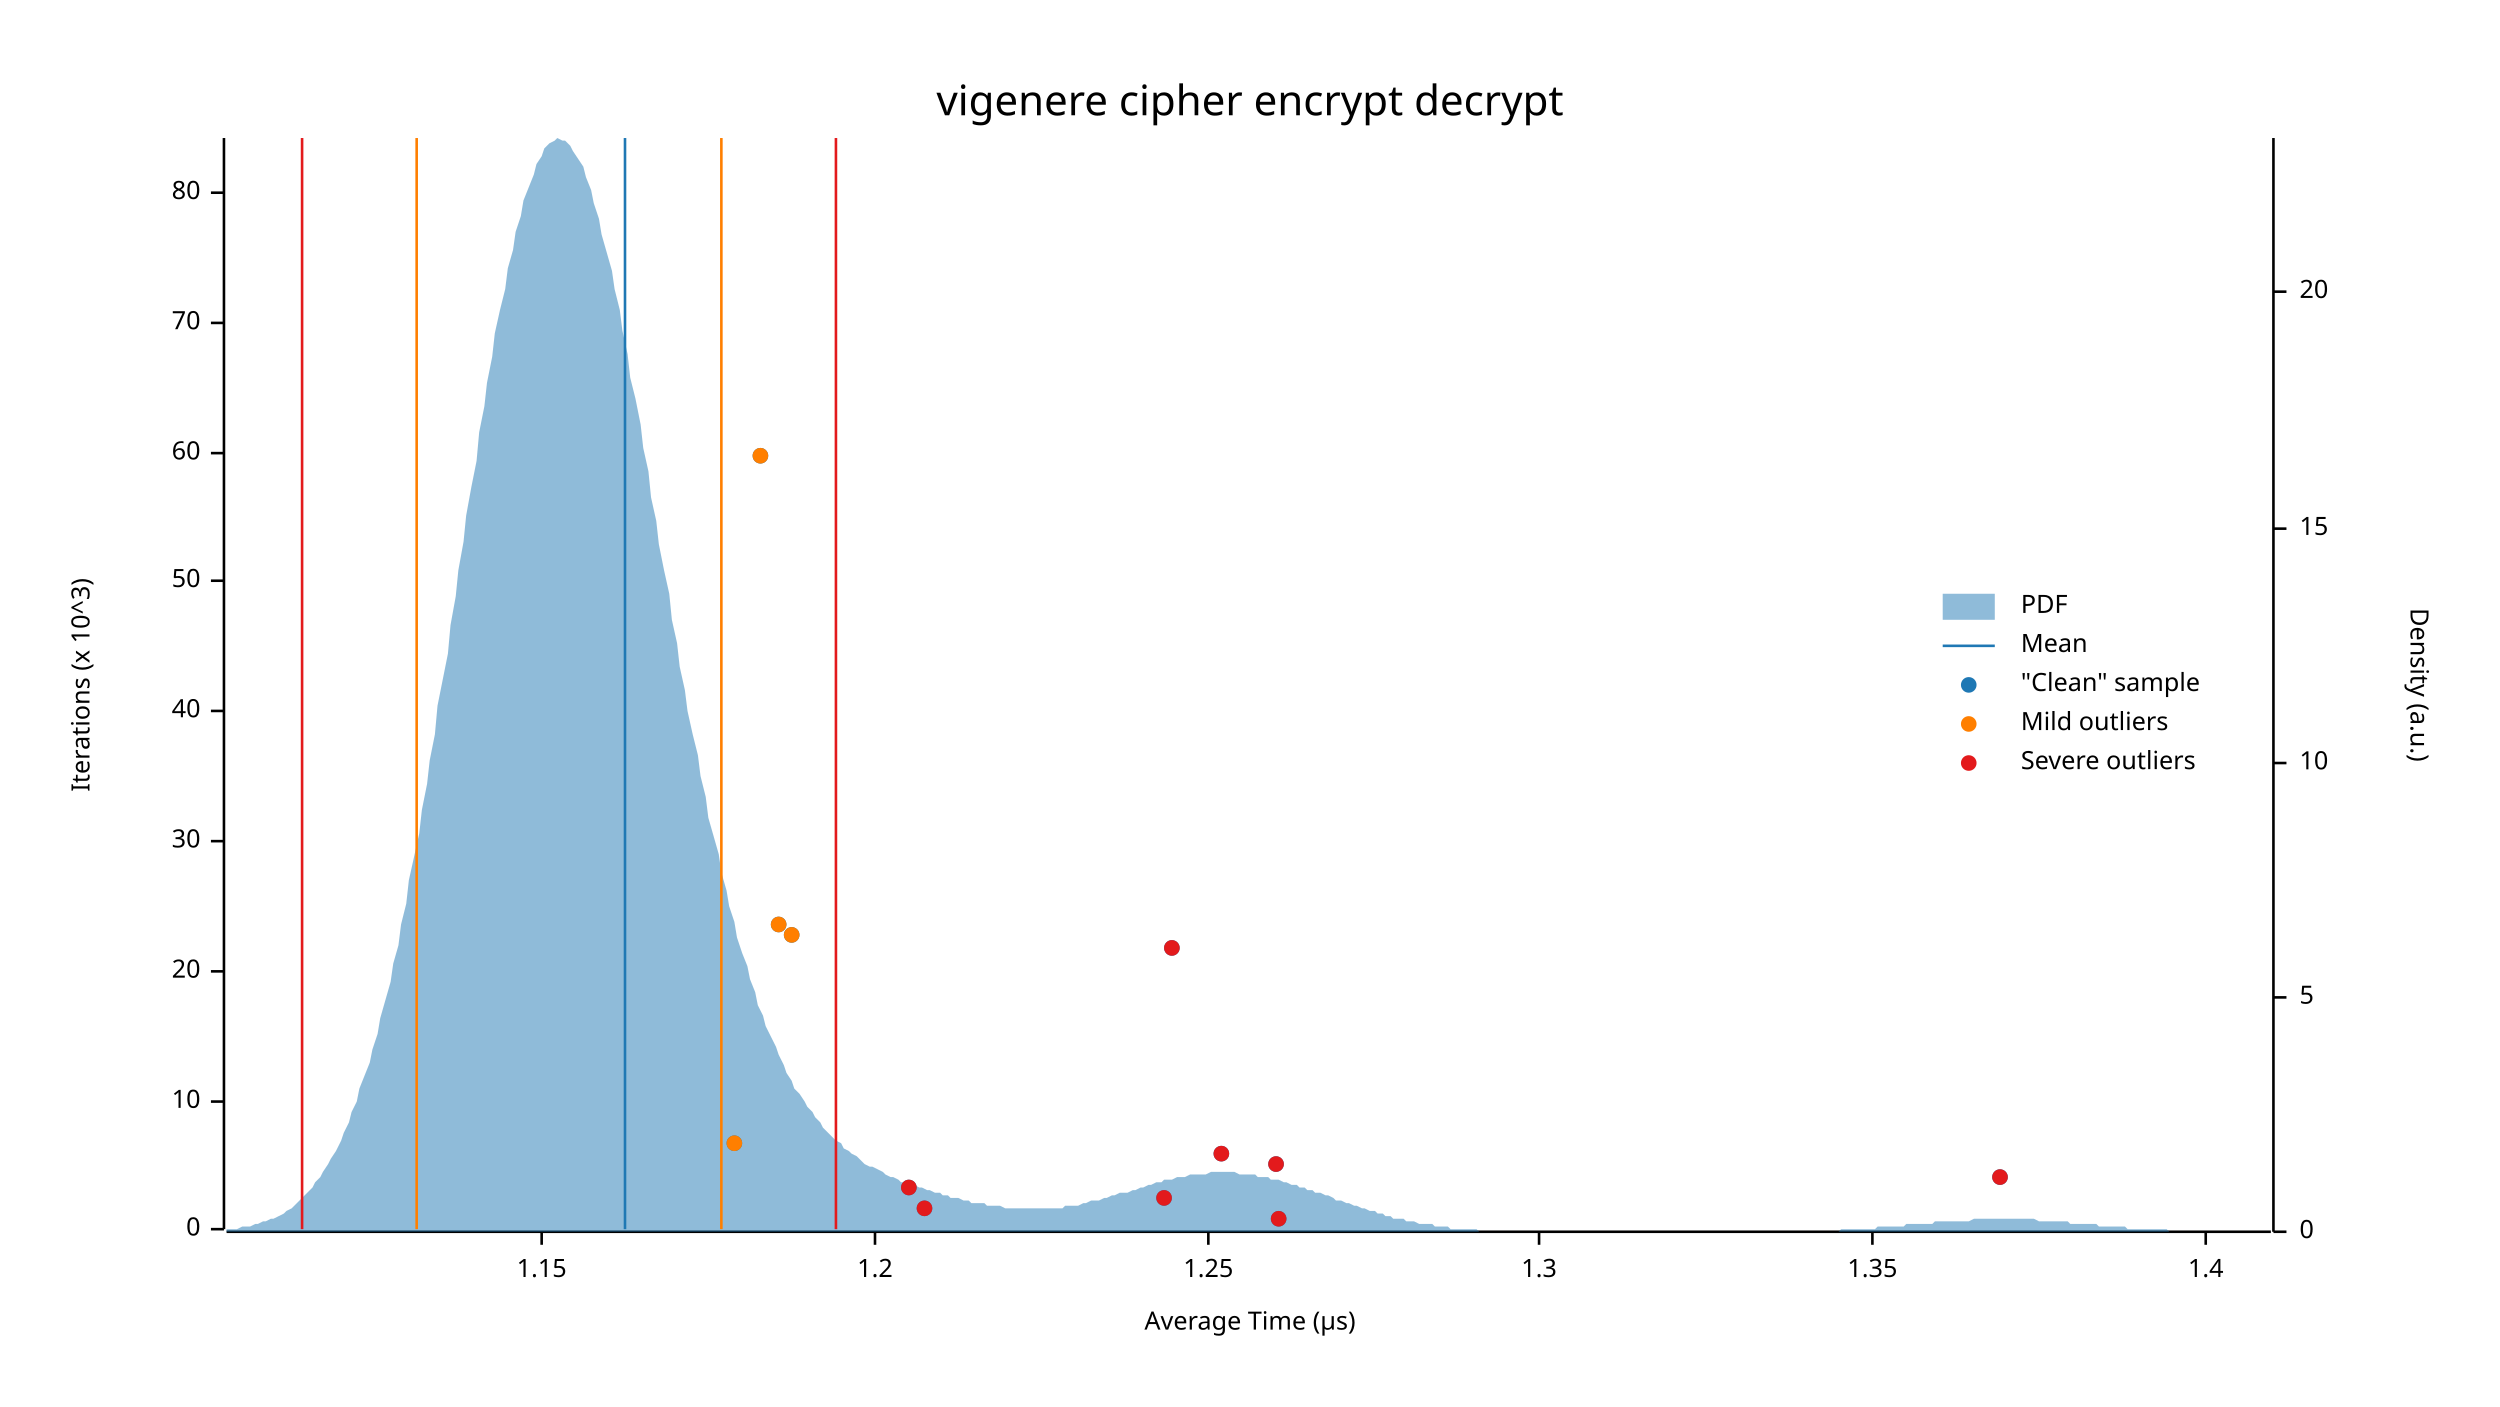
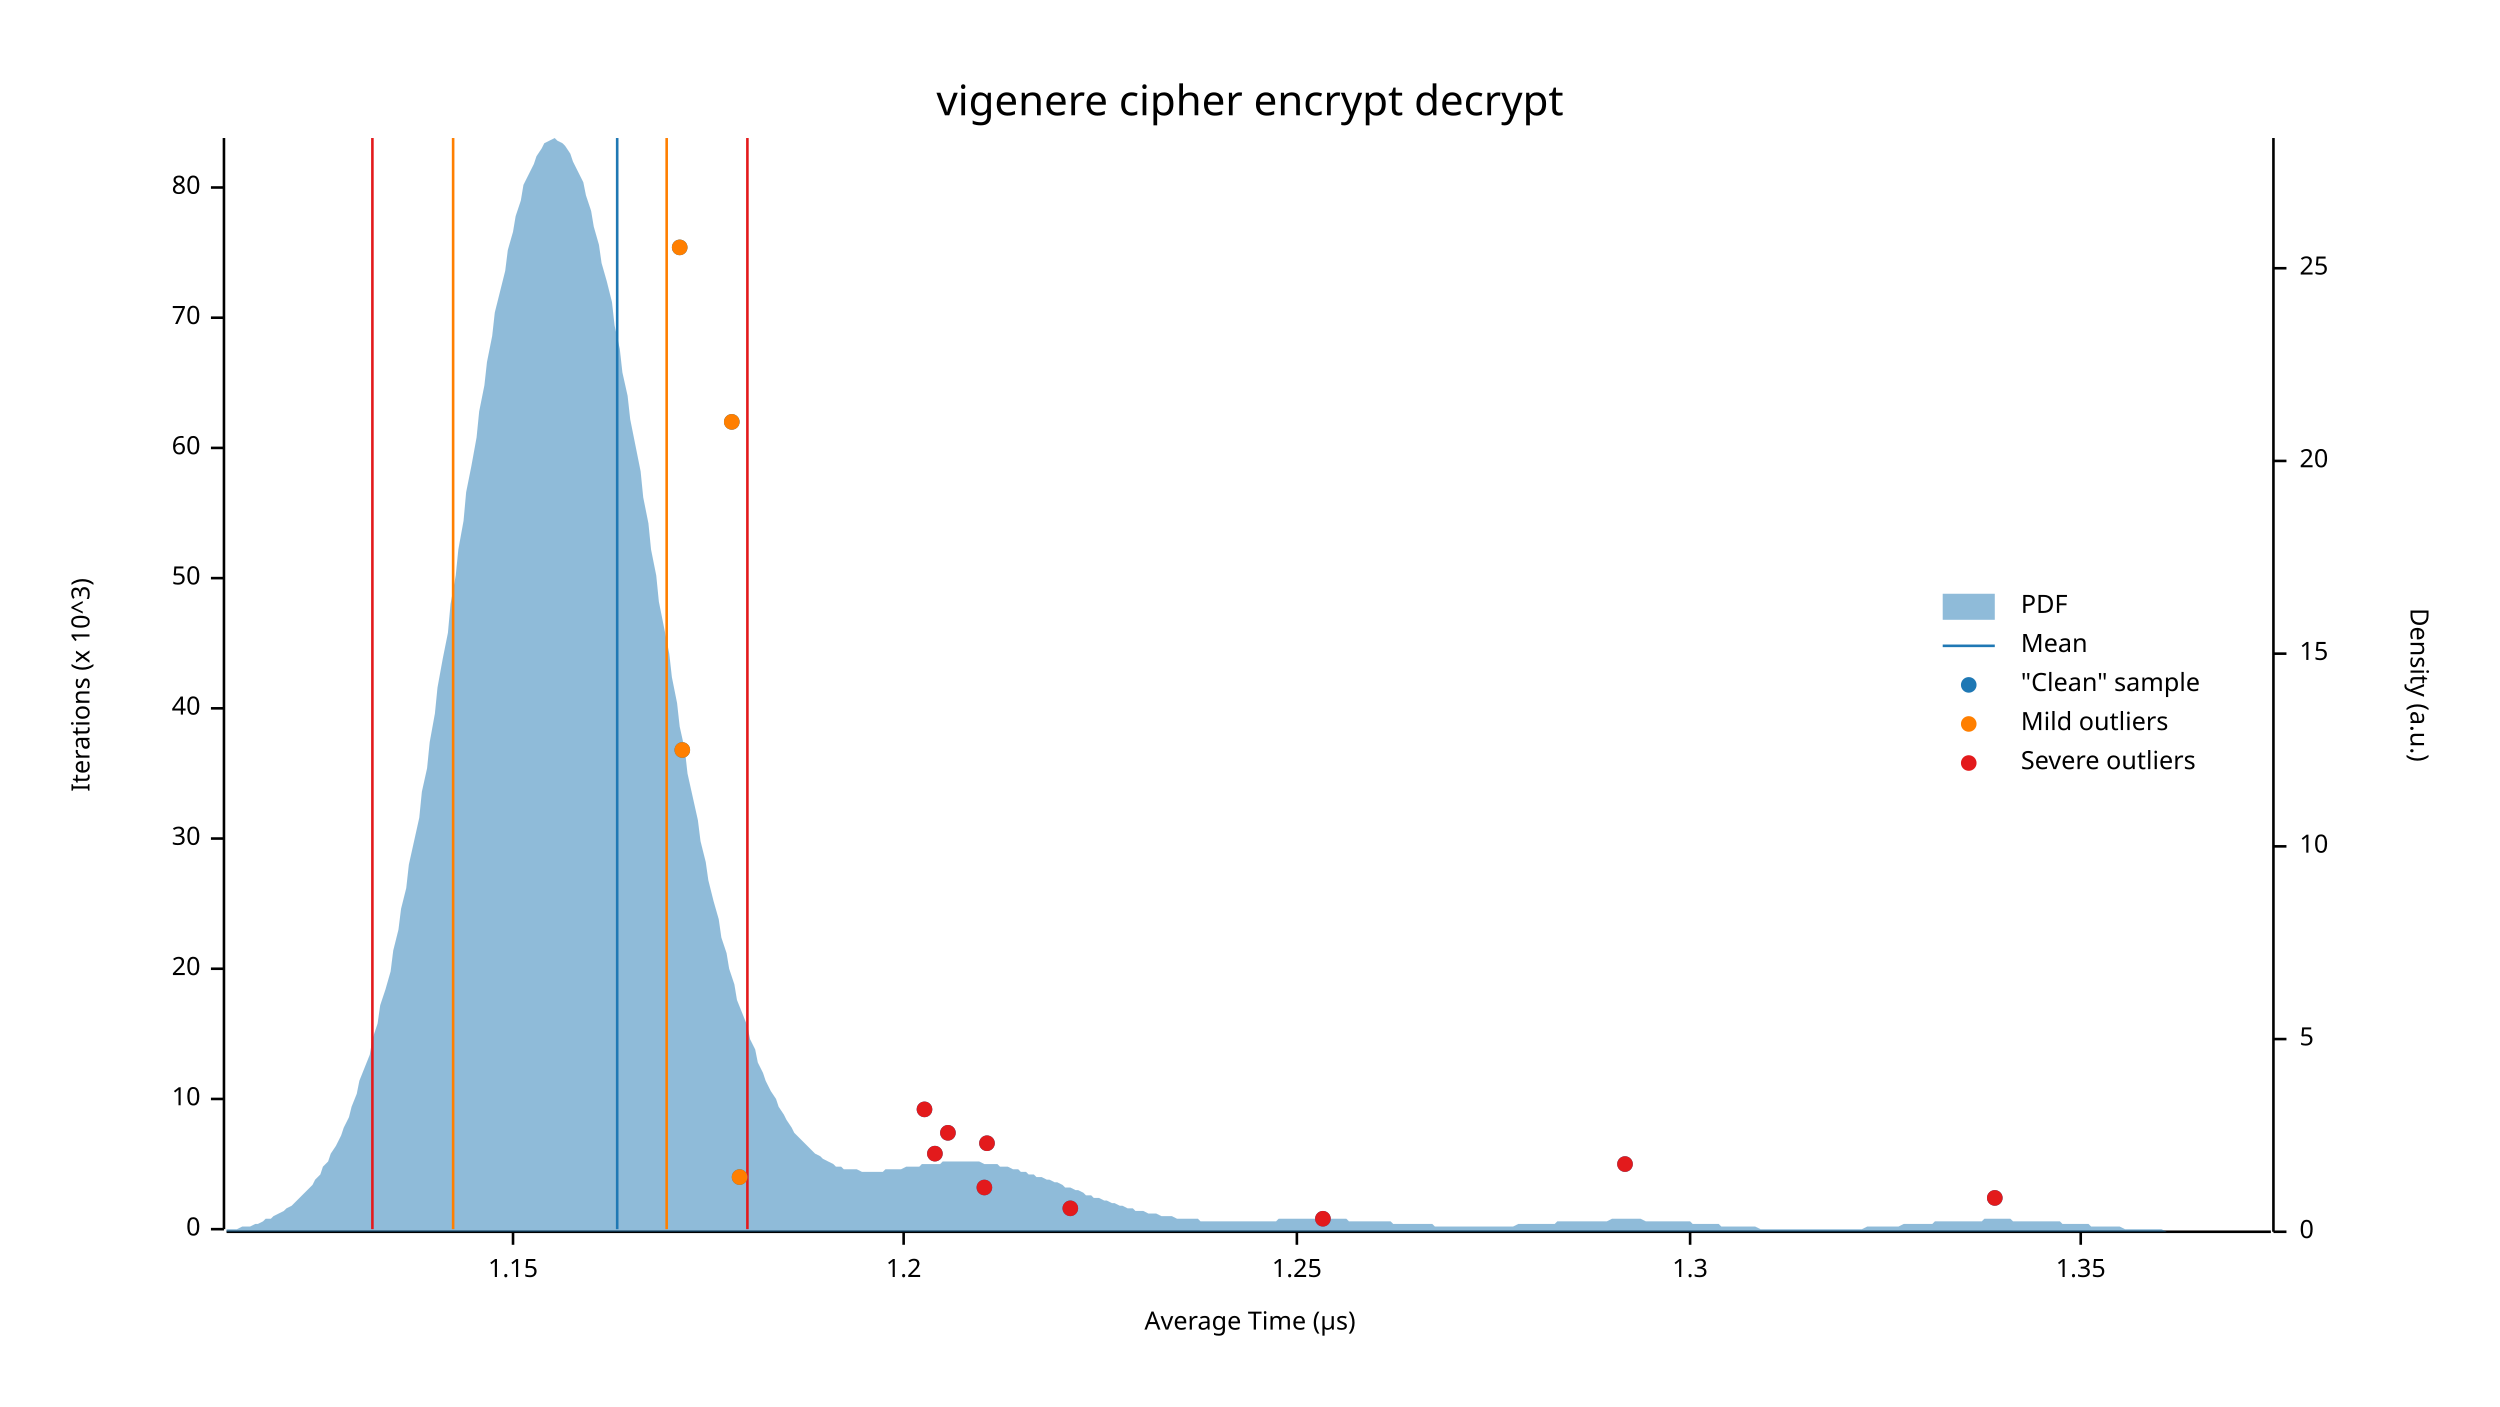
<svg xmlns="http://www.w3.org/2000/svg" width="960" height="540" viewBox="0 0 960 540">
  <text x="480" y="32" dy="0.76em" text-anchor="middle" font-family="sans-serif" font-size="16.129" opacity="1" fill="#000000">
vigenere cipher encrypt decrypt
</text>
  <text x="27" y="263" dy="0.76em" text-anchor="middle" font-family="sans-serif" font-size="9.677" opacity="1" fill="#000000" transform="rotate(270, 27, 263)">
Iterations (x 10^3)
</text>
  <text x="480" y="513" dy="-0.5ex" text-anchor="middle" font-family="sans-serif" font-size="9.677" opacity="1" fill="#000000">
Average Time (µs)
</text>
  <polyline fill="none" opacity="1" stroke="#000000" stroke-width="1" points="86,53 86,472 " />
  <text x="77" y="472" dy="0.5ex" text-anchor="end" font-family="sans-serif" font-size="9.677" opacity="1" fill="#000000">
0
</text>
  <polyline fill="none" opacity="1" stroke="#000000" stroke-width="1" points="81,472 86,472 " />
-   <text x="77" y="423" dy="0.5ex" text-anchor="end" font-family="sans-serif" font-size="9.677" opacity="1" fill="#000000">
+   <text x="77" y="422" dy="0.5ex" text-anchor="end" font-family="sans-serif" font-size="9.677" opacity="1" fill="#000000">
10
</text>
-   <polyline fill="none" opacity="1" stroke="#000000" stroke-width="1" points="81,423 86,423 " />
-   <text x="77" y="373" dy="0.5ex" text-anchor="end" font-family="sans-serif" font-size="9.677" opacity="1" fill="#000000">
+   <polyline fill="none" opacity="1" stroke="#000000" stroke-width="1" points="81,422 86,422 " />
+   <text x="77" y="372" dy="0.5ex" text-anchor="end" font-family="sans-serif" font-size="9.677" opacity="1" fill="#000000">
20
</text>
-   <polyline fill="none" opacity="1" stroke="#000000" stroke-width="1" points="81,373 86,373 " />
-   <text x="77" y="323" dy="0.5ex" text-anchor="end" font-family="sans-serif" font-size="9.677" opacity="1" fill="#000000">
+   <polyline fill="none" opacity="1" stroke="#000000" stroke-width="1" points="81,372 86,372 " />
+   <text x="77" y="322" dy="0.5ex" text-anchor="end" font-family="sans-serif" font-size="9.677" opacity="1" fill="#000000">
30
</text>
-   <polyline fill="none" opacity="1" stroke="#000000" stroke-width="1" points="81,323 86,323 " />
-   <text x="77" y="273" dy="0.5ex" text-anchor="end" font-family="sans-serif" font-size="9.677" opacity="1" fill="#000000">
+   <polyline fill="none" opacity="1" stroke="#000000" stroke-width="1" points="81,322 86,322 " />
+   <text x="77" y="272" dy="0.5ex" text-anchor="end" font-family="sans-serif" font-size="9.677" opacity="1" fill="#000000">
40
</text>
-   <polyline fill="none" opacity="1" stroke="#000000" stroke-width="1" points="81,273 86,273 " />
-   <text x="77" y="223" dy="0.5ex" text-anchor="end" font-family="sans-serif" font-size="9.677" opacity="1" fill="#000000">
+   <polyline fill="none" opacity="1" stroke="#000000" stroke-width="1" points="81,272 86,272 " />
+   <text x="77" y="222" dy="0.5ex" text-anchor="end" font-family="sans-serif" font-size="9.677" opacity="1" fill="#000000">
50
</text>
-   <polyline fill="none" opacity="1" stroke="#000000" stroke-width="1" points="81,223 86,223 " />
-   <text x="77" y="174" dy="0.5ex" text-anchor="end" font-family="sans-serif" font-size="9.677" opacity="1" fill="#000000">
+   <polyline fill="none" opacity="1" stroke="#000000" stroke-width="1" points="81,222 86,222 " />
+   <text x="77" y="172" dy="0.5ex" text-anchor="end" font-family="sans-serif" font-size="9.677" opacity="1" fill="#000000">
60
</text>
-   <polyline fill="none" opacity="1" stroke="#000000" stroke-width="1" points="81,174 86,174 " />
-   <text x="77" y="124" dy="0.5ex" text-anchor="end" font-family="sans-serif" font-size="9.677" opacity="1" fill="#000000">
+   <polyline fill="none" opacity="1" stroke="#000000" stroke-width="1" points="81,172 86,172 " />
+   <text x="77" y="122" dy="0.5ex" text-anchor="end" font-family="sans-serif" font-size="9.677" opacity="1" fill="#000000">
70
</text>
-   <polyline fill="none" opacity="1" stroke="#000000" stroke-width="1" points="81,124 86,124 " />
-   <text x="77" y="74" dy="0.5ex" text-anchor="end" font-family="sans-serif" font-size="9.677" opacity="1" fill="#000000">
+   <polyline fill="none" opacity="1" stroke="#000000" stroke-width="1" points="81,122 86,122 " />
+   <text x="77" y="72" dy="0.5ex" text-anchor="end" font-family="sans-serif" font-size="9.677" opacity="1" fill="#000000">
80
</text>
-   <polyline fill="none" opacity="1" stroke="#000000" stroke-width="1" points="81,74 86,74 " />
+   <polyline fill="none" opacity="1" stroke="#000000" stroke-width="1" points="81,72 86,72 " />
  <polyline fill="none" opacity="1" stroke="#000000" stroke-width="1" points="87,473 872,473 " />
-   <text x="208" y="483" dy="0.76em" text-anchor="middle" font-family="sans-serif" font-size="9.677" opacity="1" fill="#000000">
+   <text x="197" y="483" dy="0.76em" text-anchor="middle" font-family="sans-serif" font-size="9.677" opacity="1" fill="#000000">
1.15
</text>
-   <polyline fill="none" opacity="1" stroke="#000000" stroke-width="1" points="208,473 208,478 " />
-   <text x="336" y="483" dy="0.76em" text-anchor="middle" font-family="sans-serif" font-size="9.677" opacity="1" fill="#000000">
+   <polyline fill="none" opacity="1" stroke="#000000" stroke-width="1" points="197,473 197,478 " />
+   <text x="347" y="483" dy="0.76em" text-anchor="middle" font-family="sans-serif" font-size="9.677" opacity="1" fill="#000000">
1.2
</text>
-   <polyline fill="none" opacity="1" stroke="#000000" stroke-width="1" points="336,473 336,478 " />
-   <text x="464" y="483" dy="0.76em" text-anchor="middle" font-family="sans-serif" font-size="9.677" opacity="1" fill="#000000">
+   <polyline fill="none" opacity="1" stroke="#000000" stroke-width="1" points="347,473 347,478 " />
+   <text x="498" y="483" dy="0.76em" text-anchor="middle" font-family="sans-serif" font-size="9.677" opacity="1" fill="#000000">
1.25
</text>
-   <polyline fill="none" opacity="1" stroke="#000000" stroke-width="1" points="464,473 464,478 " />
-   <text x="591" y="483" dy="0.76em" text-anchor="middle" font-family="sans-serif" font-size="9.677" opacity="1" fill="#000000">
+   <polyline fill="none" opacity="1" stroke="#000000" stroke-width="1" points="498,473 498,478 " />
+   <text x="649" y="483" dy="0.76em" text-anchor="middle" font-family="sans-serif" font-size="9.677" opacity="1" fill="#000000">
1.3
</text>
-   <polyline fill="none" opacity="1" stroke="#000000" stroke-width="1" points="591,473 591,478 " />
-   <text x="719" y="483" dy="0.76em" text-anchor="middle" font-family="sans-serif" font-size="9.677" opacity="1" fill="#000000">
+   <polyline fill="none" opacity="1" stroke="#000000" stroke-width="1" points="649,473 649,478 " />
+   <text x="799" y="483" dy="0.76em" text-anchor="middle" font-family="sans-serif" font-size="9.677" opacity="1" fill="#000000">
1.35
</text>
-   <polyline fill="none" opacity="1" stroke="#000000" stroke-width="1" points="719,473 719,478 " />
-   <text x="847" y="483" dy="0.76em" text-anchor="middle" font-family="sans-serif" font-size="9.677" opacity="1" fill="#000000">
- 1.4
- </text>
-   <polyline fill="none" opacity="1" stroke="#000000" stroke-width="1" points="847,473 847,478 " />
+   <polyline fill="none" opacity="1" stroke="#000000" stroke-width="1" points="799,473 799,478 " />
  <text x="933" y="263" dy="0.76em" text-anchor="middle" font-family="sans-serif" font-size="9.677" opacity="1" fill="#000000" transform="rotate(90, 933, 263)">
Density (a.u.)
</text>
  <polyline fill="none" opacity="1" stroke="#000000" stroke-width="1" points="873,53 873,473 " />
  <text x="883" y="473" dy="0.5ex" text-anchor="start" font-family="sans-serif" font-size="9.677" opacity="1" fill="#000000">
0
</text>
  <polyline fill="none" opacity="1" stroke="#000000" stroke-width="1" points="873,473 878,473 " />
-   <text x="883" y="383" dy="0.5ex" text-anchor="start" font-family="sans-serif" font-size="9.677" opacity="1" fill="#000000">
+   <text x="883" y="399" dy="0.5ex" text-anchor="start" font-family="sans-serif" font-size="9.677" opacity="1" fill="#000000">
5
</text>
-   <polyline fill="none" opacity="1" stroke="#000000" stroke-width="1" points="873,383 878,383 " />
-   <text x="883" y="293" dy="0.5ex" text-anchor="start" font-family="sans-serif" font-size="9.677" opacity="1" fill="#000000">
+   <polyline fill="none" opacity="1" stroke="#000000" stroke-width="1" points="873,399 878,399 " />
+   <text x="883" y="325" dy="0.5ex" text-anchor="start" font-family="sans-serif" font-size="9.677" opacity="1" fill="#000000">
10
</text>
-   <polyline fill="none" opacity="1" stroke="#000000" stroke-width="1" points="873,293 878,293 " />
-   <text x="883" y="203" dy="0.5ex" text-anchor="start" font-family="sans-serif" font-size="9.677" opacity="1" fill="#000000">
+   <polyline fill="none" opacity="1" stroke="#000000" stroke-width="1" points="873,325 878,325 " />
+   <text x="883" y="251" dy="0.5ex" text-anchor="start" font-family="sans-serif" font-size="9.677" opacity="1" fill="#000000">
15
</text>
-   <polyline fill="none" opacity="1" stroke="#000000" stroke-width="1" points="873,203 878,203 " />
-   <text x="883" y="112" dy="0.5ex" text-anchor="start" font-family="sans-serif" font-size="9.677" opacity="1" fill="#000000">
+   <polyline fill="none" opacity="1" stroke="#000000" stroke-width="1" points="873,251 878,251 " />
+   <text x="883" y="177" dy="0.5ex" text-anchor="start" font-family="sans-serif" font-size="9.677" opacity="1" fill="#000000">
20
</text>
-   <polyline fill="none" opacity="1" stroke="#000000" stroke-width="1" points="873,112 878,112 " />
-   <polygon opacity="0.5" fill="#1F78B4" points="87,472 88,472 90,472 91,472 93,471 94,471 96,471 98,470 99,470 101,469 102,469 104,468 105,468 107,467 109,466 110,465 112,464 113,463 115,461 116,460 118,458 120,456 121,454 123,452 124,450 126,447 127,445 129,442 131,438 132,435 134,431 135,427 137,423 138,418 140,413 142,408 143,403 145,397 146,391 148,384 150,377 151,370 153,363 154,355 156,347 157,338 159,329 161,320 162,311 164,301 165,292 167,282 168,271 170,261 172,251 173,240 175,229 176,219 178,208 179,198 181,187 183,177 184,166 186,156 187,147 189,137 190,128 192,119 194,111 195,103 197,96 198,89 200,83 201,77 203,72 205,67 206,63 208,60 209,57 211,55 213,54 214,53 216,54 217,54 219,56 220,58 222,61 224,64 225,68 227,73 228,78 230,84 231,90 233,97 235,104 236,111 238,119 239,127 241,136 242,145 244,153 246,163 247,172 249,181 250,191 252,200 253,209 255,219 257,228 258,238 260,247 261,256 263,265 264,273 266,282 268,290 269,298 271,306 272,314 274,321 276,328 277,335 279,342 280,348 282,354 283,360 285,366 287,371 288,376 290,381 291,386 293,390 294,394 296,398 298,402 299,405 301,409 302,412 304,415 305,418 307,420 309,423 310,425 312,427 313,429 315,431 316,433 318,435 320,437 321,438 323,439 324,441 326,442 327,443 329,444 331,446 332,447 334,448 335,448 337,449 339,450 340,451 342,452 343,452 345,453 346,454 348,454 350,455 351,455 353,456 354,456 356,457 357,457 359,458 361,458 362,459 364,459 365,460 367,460 368,460 370,461 372,461 373,462 375,462 376,462 378,462 379,463 381,463 383,463 384,463 386,464 387,464 389,464 391,464 392,464 394,464 395,464 397,464 398,464 400,464 402,464 403,464 405,464 406,464 408,464 409,463 411,463 413,463 414,463 416,462 417,462 419,461 420,461 422,461 424,460 425,460 427,459 428,459 430,458 431,458 433,458 435,457 436,457 438,456 439,456 441,455 442,455 444,454 446,454 447,453 449,453 450,453 452,452 454,452 455,452 457,451 458,451 460,451 461,451 463,451 465,450 466,450 468,450 469,450 471,450 472,450 474,450 476,451 477,451 479,451 480,451 482,451 483,452 485,452 487,452 488,453 490,453 491,453 493,454 494,454 496,455 498,455 499,456 501,456 502,457 504,457 505,458 507,458 509,459 510,459 512,460 513,461 515,461 517,462 518,462 520,463 521,463 523,464 524,464 526,465 528,465 529,466 531,466 532,467 534,467 535,468 537,468 539,468 540,469 542,469 543,469 545,470 546,470 548,470 550,470 551,471 553,471 554,471 556,471 557,472 559,472 561,472 562,472 564,472 565,472 567,472 568,473 570,473 572,473 573,473 575,473 576,473 578,473 580,473 581,473 583,473 584,473 586,473 587,473 589,473 591,473 592,473 594,473 595,473 597,473 598,473 600,473 602,473 603,473 605,473 606,473 608,473 609,473 611,473 613,473 614,473 616,473 617,473 619,473 620,473 622,473 624,473 625,473 627,473 628,473 630,473 632,473 633,473 635,473 636,473 638,473 639,473 641,473 643,473 644,473 646,473 647,473 649,473 650,473 652,473 654,473 655,473 657,473 658,473 660,473 661,473 663,473 665,473 666,473 668,473 669,473 671,473 672,473 674,473 676,473 677,473 679,473 680,473 682,473 683,473 685,473 687,473 688,473 690,473 691,473 693,473 695,473 696,473 698,473 699,473 701,473 702,473 704,473 706,473 707,472 709,472 710,472 712,472 713,472 715,472 717,472 718,472 720,472 721,471 723,471 724,471 726,471 728,471 729,471 731,471 732,470 734,470 735,470 737,470 739,470 740,470 742,470 743,469 745,469 746,469 748,469 750,469 751,469 753,469 754,469 756,469 758,468 759,468 761,468 762,468 764,468 765,468 767,468 769,468 770,468 772,468 773,468 775,468 776,468 778,468 780,468 781,468 783,469 784,469 786,469 787,469 789,469 791,469 792,469 794,469 795,470 797,470 798,470 800,470 802,470 803,470 805,470 806,471 808,471 809,471 811,471 813,471 814,471 816,471 817,472 819,472 821,472 822,472 824,472 825,472 827,472 828,472 830,472 832,472 833,473 835,473 836,473 838,473 839,473 841,473 843,473 844,473 846,473 847,473 849,473 850,473 852,473 854,473 855,473 857,473 858,473 860,473 861,473 863,473 865,473 866,473 868,473 869,473 871,473 873,473 873,473 87,473 " />
-   <polyline fill="none" opacity="1" stroke="#1F78B4" stroke-width="1" points="240,472 240,53 " />
-   <polyline fill="none" opacity="1" stroke="#FF7F00" stroke-width="1" points="160,472 160,53 " />
-   <polyline fill="none" opacity="1" stroke="#FF7F00" stroke-width="1" points="277,472 277,53 " />
-   <polyline fill="none" opacity="1" stroke="#E31A1C" stroke-width="1" points="116,472 116,53 " />
-   <polyline fill="none" opacity="1" stroke="#E31A1C" stroke-width="1" points="321,472 321,53 " />
-   <circle cx="491" cy="468" r="3" opacity="1" fill="#1F78B4" stroke="none" stroke-width="1" />
-   <circle cx="355" cy="464" r="3" opacity="1" fill="#1F78B4" stroke="none" stroke-width="1" />
-   <circle cx="447" cy="460" r="3" opacity="1" fill="#1F78B4" stroke="none" stroke-width="1" />
-   <circle cx="349" cy="456" r="3" opacity="1" fill="#1F78B4" stroke="none" stroke-width="1" />
-   <circle cx="768" cy="452" r="3" opacity="1" fill="#1F78B4" stroke="none" stroke-width="1" />
-   <circle cx="490" cy="447" r="3" opacity="1" fill="#1F78B4" stroke="none" stroke-width="1" />
-   <circle cx="469" cy="443" r="3" opacity="1" fill="#1F78B4" stroke="none" stroke-width="1" />
-   <circle cx="282" cy="439" r="3" opacity="1" fill="#1F78B4" stroke="none" stroke-width="1" />
-   <circle cx="450" cy="364" r="3" opacity="1" fill="#1F78B4" stroke="none" stroke-width="1" />
-   <circle cx="304" cy="359" r="3" opacity="1" fill="#1F78B4" stroke="none" stroke-width="1" />
-   <circle cx="299" cy="355" r="3" opacity="1" fill="#1F78B4" stroke="none" stroke-width="1" />
-   <circle cx="292" cy="175" r="3" opacity="1" fill="#1F78B4" stroke="none" stroke-width="1" />
-   <circle cx="282" cy="439" r="3" opacity="1" fill="#FF7F00" stroke="none" stroke-width="1" />
-   <circle cx="304" cy="359" r="3" opacity="1" fill="#FF7F00" stroke="none" stroke-width="1" />
-   <circle cx="299" cy="355" r="3" opacity="1" fill="#FF7F00" stroke="none" stroke-width="1" />
-   <circle cx="292" cy="175" r="3" opacity="1" fill="#FF7F00" stroke="none" stroke-width="1" />
-   <circle cx="491" cy="468" r="3" opacity="1" fill="#E31A1C" stroke="none" stroke-width="1" />
-   <circle cx="355" cy="464" r="3" opacity="1" fill="#E31A1C" stroke="none" stroke-width="1" />
-   <circle cx="447" cy="460" r="3" opacity="1" fill="#E31A1C" stroke="none" stroke-width="1" />
-   <circle cx="349" cy="456" r="3" opacity="1" fill="#E31A1C" stroke="none" stroke-width="1" />
-   <circle cx="768" cy="452" r="3" opacity="1" fill="#E31A1C" stroke="none" stroke-width="1" />
-   <circle cx="490" cy="447" r="3" opacity="1" fill="#E31A1C" stroke="none" stroke-width="1" />
-   <circle cx="469" cy="443" r="3" opacity="1" fill="#E31A1C" stroke="none" stroke-width="1" />
-   <circle cx="450" cy="364" r="3" opacity="1" fill="#E31A1C" stroke="none" stroke-width="1" />
+   <polyline fill="none" opacity="1" stroke="#000000" stroke-width="1" points="873,177 878,177 " />
+   <text x="883" y="103" dy="0.5ex" text-anchor="start" font-family="sans-serif" font-size="9.677" opacity="1" fill="#000000">
+ 25
+ </text>
+   <polyline fill="none" opacity="1" stroke="#000000" stroke-width="1" points="873,103 878,103 " />
+   <polygon opacity="0.5" fill="#1F78B4" points="87,472 88,472 90,472 91,472 93,471 94,471 96,471 98,470 99,470 101,469 102,468 104,468 105,467 107,466 109,465 110,464 112,463 113,462 115,460 116,459 118,457 120,455 121,453 123,451 124,448 126,446 127,443 129,440 131,436 132,433 134,429 135,425 137,420 138,415 140,410 142,405 143,399 145,393 146,386 148,380 150,373 151,365 153,357 154,349 156,341 157,332 159,323 161,314 162,304 164,295 165,285 167,274 168,264 170,253 172,243 173,232 175,221 176,211 178,200 179,189 181,179 183,168 184,158 186,148 187,139 189,129 190,120 192,112 194,104 195,96 197,89 198,83 200,77 201,71 203,67 205,63 206,60 208,57 209,55 211,54 213,53 214,54 216,55 217,56 219,59 220,62 222,66 224,70 225,75 227,81 228,87 230,94 231,101 233,108 235,116 236,125 238,134 239,143 241,152 242,161 244,171 246,181 247,191 249,201 250,211 252,221 253,231 255,241 257,251 258,260 260,270 261,279 263,288 264,297 266,306 268,315 269,323 271,331 272,338 274,346 276,353 277,360 279,366 280,372 282,378 283,384 285,389 287,394 288,399 290,403 291,408 293,412 294,415 296,419 298,422 299,425 301,428 302,430 304,433 305,435 307,437 309,439 310,440 312,442 313,443 315,444 316,445 318,446 320,447 321,448 323,448 324,449 326,449 327,449 329,449 331,450 332,450 334,450 335,450 337,450 339,450 340,449 342,449 343,449 345,449 346,449 348,448 350,448 351,448 353,448 354,447 356,447 357,447 359,447 361,447 362,446 364,446 365,446 367,446 368,446 370,446 372,446 373,446 375,446 376,446 378,447 379,447 381,447 383,447 384,448 386,448 387,448 389,449 391,449 392,450 394,450 395,451 397,451 398,452 400,452 402,453 403,453 405,454 406,454 408,455 409,456 411,456 413,457 414,457 416,458 417,459 419,459 420,460 422,460 424,461 425,461 427,462 428,462 430,463 431,463 433,464 435,464 436,465 438,465 439,465 441,466 442,466 444,466 446,467 447,467 449,467 450,467 452,468 454,468 455,468 457,468 458,468 460,468 461,469 463,469 465,469 466,469 468,469 469,469 471,469 472,469 474,469 476,469 477,469 479,469 480,469 482,469 483,469 485,469 487,469 488,469 490,469 491,468 493,468 494,468 496,468 498,468 499,468 501,468 502,468 504,468 505,468 507,468 509,468 510,468 512,468 513,468 515,468 517,468 518,469 520,469 521,469 523,469 524,469 526,469 528,469 529,469 531,469 532,469 534,469 535,470 537,470 539,470 540,470 542,470 543,470 545,470 546,470 548,470 550,470 551,471 553,471 554,471 556,471 557,471 559,471 561,471 562,471 564,471 565,471 567,471 568,471 570,471 572,471 573,471 575,471 576,471 578,471 580,471 581,471 583,470 584,470 586,470 587,470 589,470 591,470 592,470 594,470 595,470 597,470 598,469 600,469 602,469 603,469 605,469 606,469 608,469 609,469 611,469 613,469 614,469 616,469 617,469 619,468 620,468 622,468 624,468 625,468 627,468 628,468 630,468 632,469 633,469 635,469 636,469 638,469 639,469 641,469 643,469 644,469 646,469 647,469 649,469 650,470 652,470 654,470 655,470 657,470 658,470 660,470 661,471 663,471 665,471 666,471 668,471 669,471 671,471 672,471 674,471 676,472 677,472 679,472 680,472 682,472 683,472 685,472 687,472 688,472 690,472 691,472 693,472 695,472 696,472 698,472 699,472 701,472 702,472 704,472 706,472 707,472 709,472 710,472 712,472 713,472 715,472 717,471 718,471 720,471 721,471 723,471 724,471 726,471 728,471 729,471 731,470 732,470 734,470 735,470 737,470 739,470 740,470 742,470 743,469 745,469 746,469 748,469 750,469 751,469 753,469 754,469 756,469 758,469 759,469 761,469 762,468 764,468 765,468 767,468 769,468 770,468 772,468 773,469 775,469 776,469 778,469 780,469 781,469 783,469 784,469 786,469 787,469 789,469 791,469 792,470 794,470 795,470 797,470 798,470 800,470 802,470 803,471 805,471 806,471 808,471 809,471 811,471 813,471 814,471 816,472 817,472 819,472 821,472 822,472 824,472 825,472 827,472 828,472 830,472 832,473 833,473 835,473 836,473 838,473 839,473 841,473 843,473 844,473 846,473 847,473 849,473 850,473 852,473 854,473 855,473 857,473 858,473 860,473 861,473 863,473 865,473 866,473 868,473 869,473 871,473 873,473 873,473 87,473 " />
+   <polyline fill="none" opacity="1" stroke="#1F78B4" stroke-width="1" points="237,472 237,53 " />
+   <polyline fill="none" opacity="1" stroke="#FF7F00" stroke-width="1" points="174,472 174,53 " />
+   <polyline fill="none" opacity="1" stroke="#FF7F00" stroke-width="1" points="256,472 256,53 " />
+   <polyline fill="none" opacity="1" stroke="#E31A1C" stroke-width="1" points="143,472 143,53 " />
+   <polyline fill="none" opacity="1" stroke="#E31A1C" stroke-width="1" points="287,472 287,53 " />
+   <circle cx="508" cy="468" r="3" opacity="1" fill="#1F78B4" stroke="none" stroke-width="1" />
+   <circle cx="411" cy="464" r="3" opacity="1" fill="#1F78B4" stroke="none" stroke-width="1" />
+   <circle cx="766" cy="460" r="3" opacity="1" fill="#1F78B4" stroke="none" stroke-width="1" />
+   <circle cx="378" cy="456" r="3" opacity="1" fill="#1F78B4" stroke="none" stroke-width="1" />
+   <circle cx="284" cy="452" r="3" opacity="1" fill="#1F78B4" stroke="none" stroke-width="1" />
+   <circle cx="624" cy="447" r="3" opacity="1" fill="#1F78B4" stroke="none" stroke-width="1" />
+   <circle cx="359" cy="443" r="3" opacity="1" fill="#1F78B4" stroke="none" stroke-width="1" />
+   <circle cx="379" cy="439" r="3" opacity="1" fill="#1F78B4" stroke="none" stroke-width="1" />
+   <circle cx="364" cy="435" r="3" opacity="1" fill="#1F78B4" stroke="none" stroke-width="1" />
+   <circle cx="355" cy="426" r="3" opacity="1" fill="#1F78B4" stroke="none" stroke-width="1" />
+   <circle cx="262" cy="288" r="3" opacity="1" fill="#1F78B4" stroke="none" stroke-width="1" />
+   <circle cx="281" cy="162" r="3" opacity="1" fill="#1F78B4" stroke="none" stroke-width="1" />
+   <circle cx="261" cy="95" r="3" opacity="1" fill="#1F78B4" stroke="none" stroke-width="1" />
+   <circle cx="284" cy="452" r="3" opacity="1" fill="#FF7F00" stroke="none" stroke-width="1" />
+   <circle cx="262" cy="288" r="3" opacity="1" fill="#FF7F00" stroke="none" stroke-width="1" />
+   <circle cx="281" cy="162" r="3" opacity="1" fill="#FF7F00" stroke="none" stroke-width="1" />
+   <circle cx="261" cy="95" r="3" opacity="1" fill="#FF7F00" stroke="none" stroke-width="1" />
+   <circle cx="508" cy="468" r="3" opacity="1" fill="#E31A1C" stroke="none" stroke-width="1" />
+   <circle cx="411" cy="464" r="3" opacity="1" fill="#E31A1C" stroke="none" stroke-width="1" />
+   <circle cx="766" cy="460" r="3" opacity="1" fill="#E31A1C" stroke="none" stroke-width="1" />
+   <circle cx="378" cy="456" r="3" opacity="1" fill="#E31A1C" stroke="none" stroke-width="1" />
+   <circle cx="624" cy="447" r="3" opacity="1" fill="#E31A1C" stroke="none" stroke-width="1" />
+   <circle cx="359" cy="443" r="3" opacity="1" fill="#E31A1C" stroke="none" stroke-width="1" />
+   <circle cx="379" cy="439" r="3" opacity="1" fill="#E31A1C" stroke="none" stroke-width="1" />
+   <circle cx="364" cy="435" r="3" opacity="1" fill="#E31A1C" stroke="none" stroke-width="1" />
+   <circle cx="355" cy="426" r="3" opacity="1" fill="#E31A1C" stroke="none" stroke-width="1" />
  <text x="776" y="228" dy="0.76em" text-anchor="start" font-family="sans-serif" font-size="9.677" opacity="1" fill="#000000">
PDF
</text>
  <text x="776" y="243" dy="0.76em" text-anchor="start" font-family="sans-serif" font-size="9.677" opacity="1" fill="#000000">
Mean
</text>
  <text x="776" y="258" dy="0.76em" text-anchor="start" font-family="sans-serif" font-size="9.677" opacity="1" fill="#000000">
"Clean" sample
</text>
  <text x="776" y="273" dy="0.76em" text-anchor="start" font-family="sans-serif" font-size="9.677" opacity="1" fill="#000000">
Mild outliers
</text>
  <text x="776" y="288" dy="0.76em" text-anchor="start" font-family="sans-serif" font-size="9.677" opacity="1" fill="#000000">
Severe outliers
</text>
  <rect x="746" y="228" width="20" height="10" opacity="0.5" fill="#1F78B4" stroke="none" />
  <polyline fill="none" opacity="1" stroke="#1F78B4" stroke-width="1" points="746,248 766,248 " />
  <circle cx="756" cy="263" r="3" opacity="1" fill="#1F78B4" stroke="none" stroke-width="1" />
  <circle cx="756" cy="278" r="3" opacity="1" fill="#FF7F00" stroke="none" stroke-width="1" />
  <circle cx="756" cy="293" r="3" opacity="1" fill="#E31A1C" stroke="none" stroke-width="1" />
</svg>
